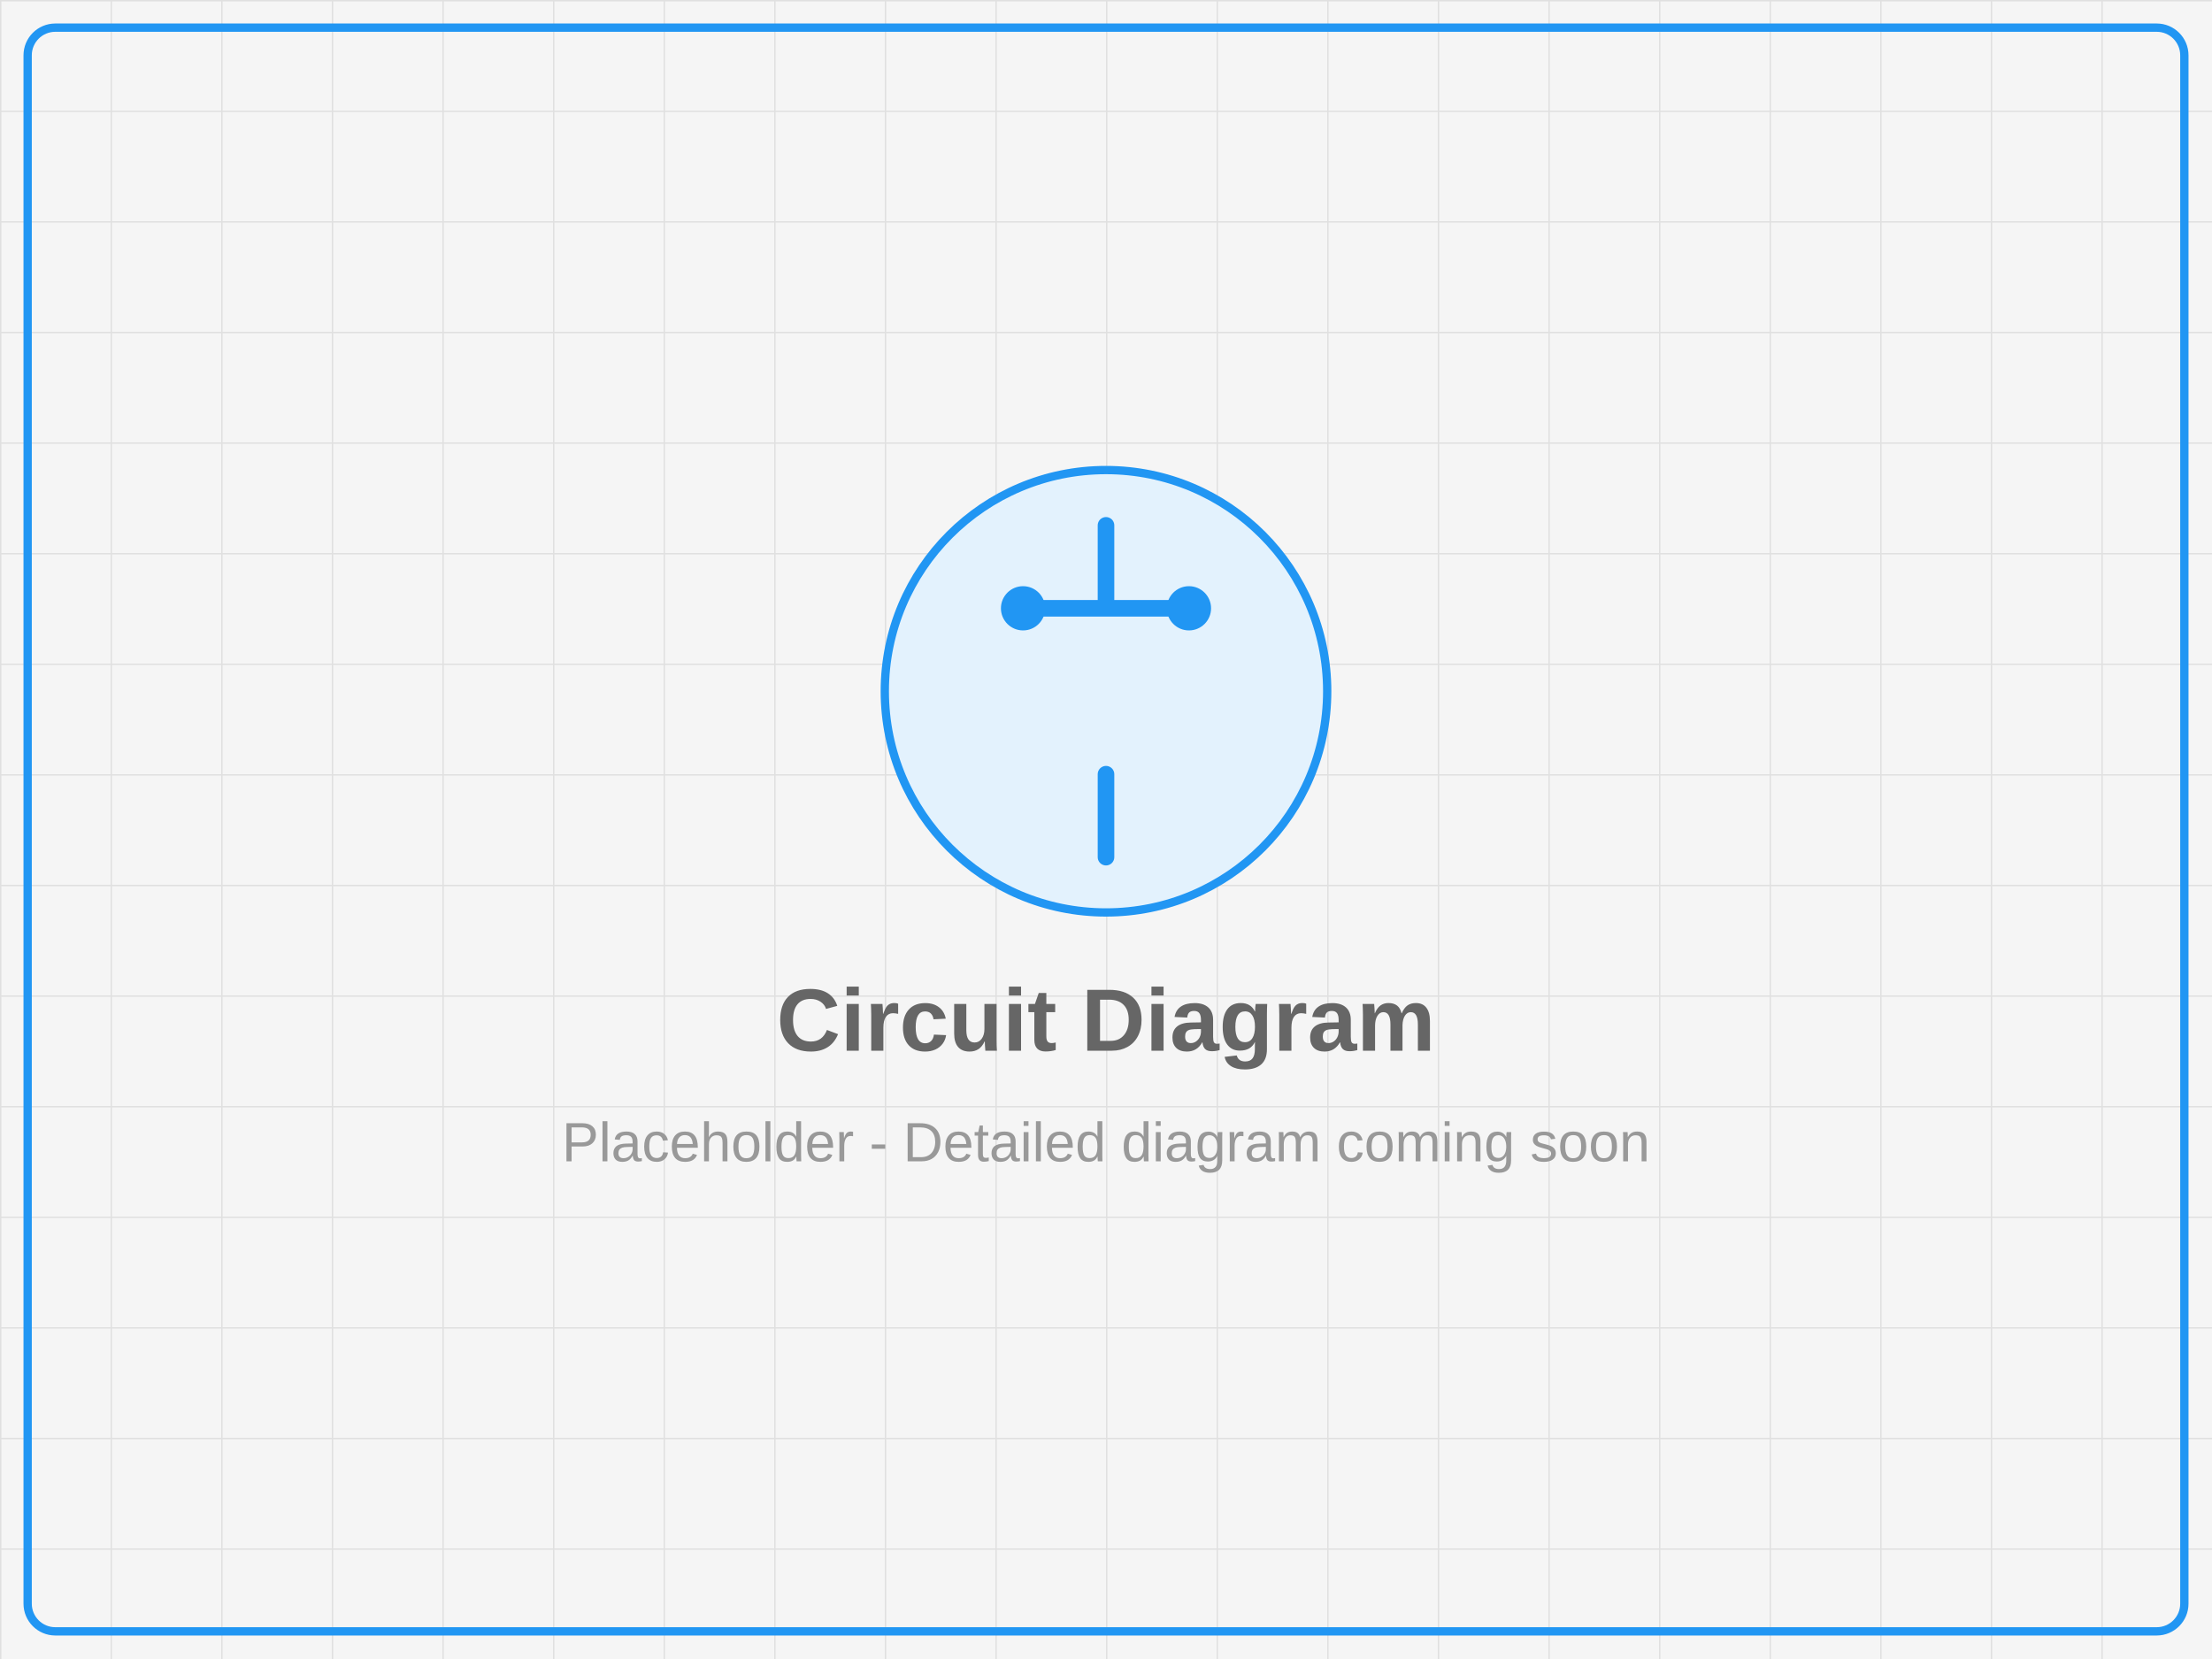
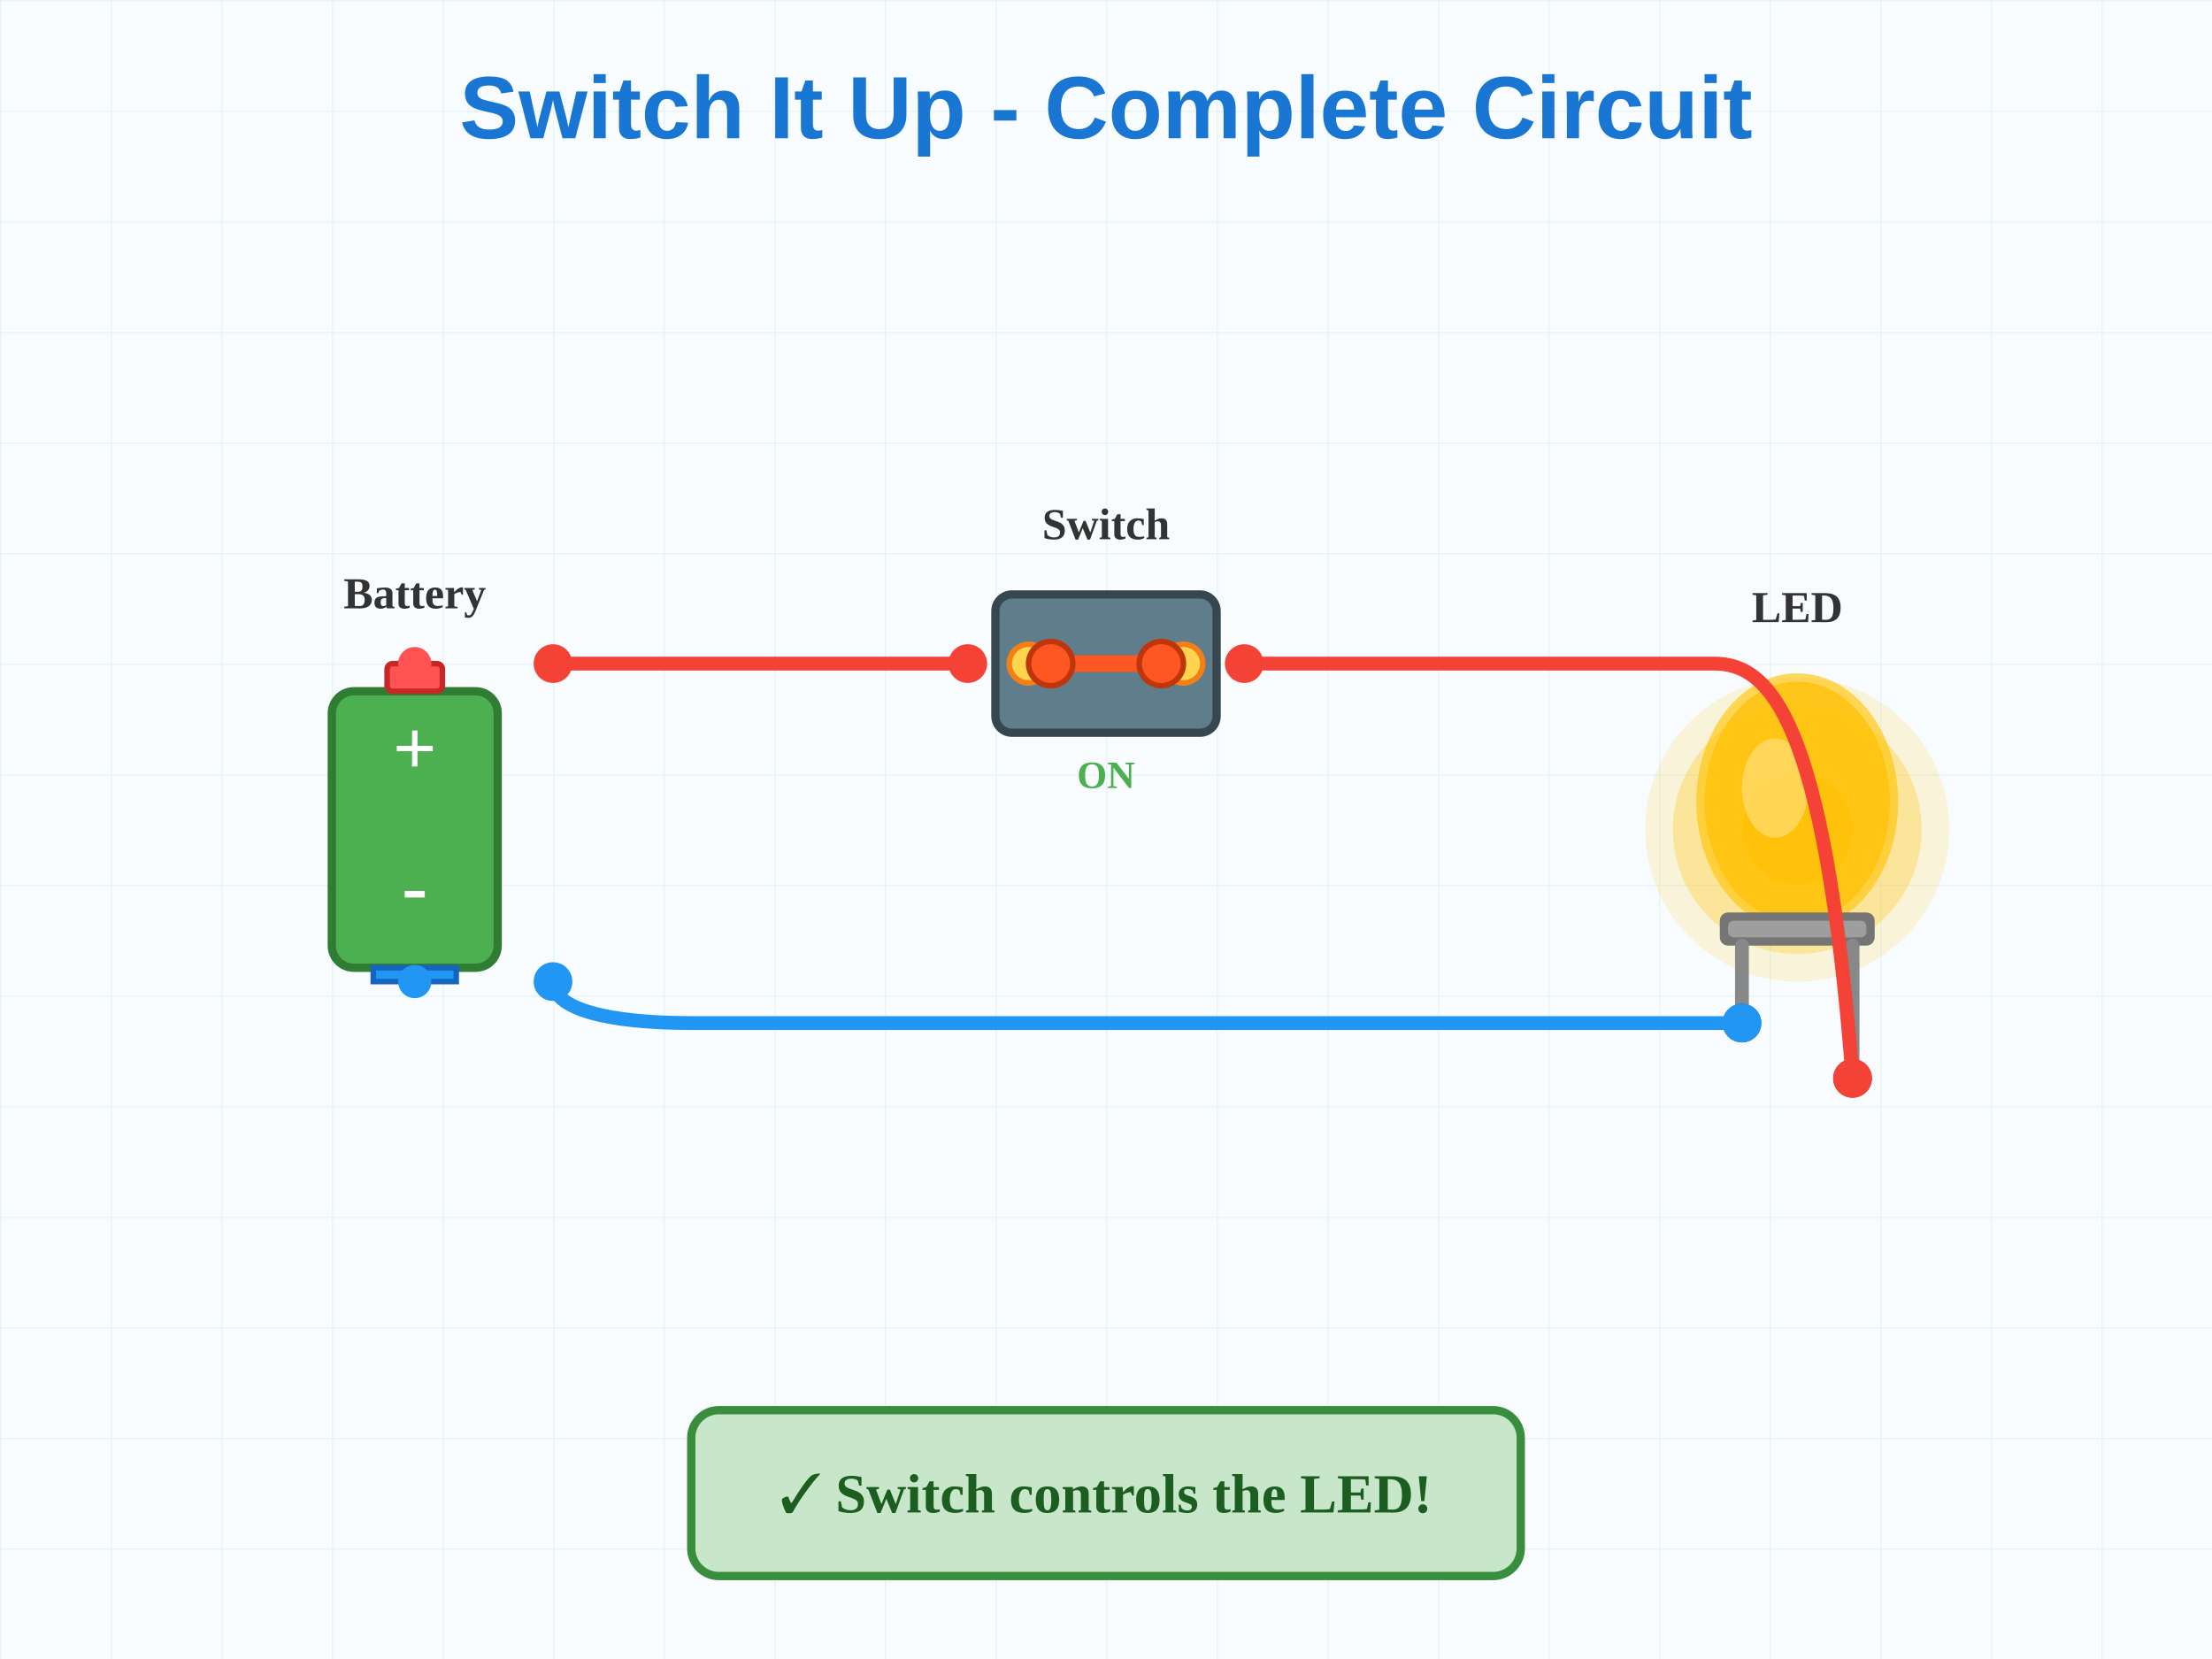
<svg xmlns="http://www.w3.org/2000/svg" width="800" height="600" viewBox="0 0 800 600">
-   <rect width="800" height="600" fill="#f5f5f5" />
+   <rect width="800" height="600" fill="#f8fcff" />
  <defs>
    <pattern id="grid" width="40" height="40" patternUnits="userSpaceOnUse">
-       <path d="M 40 0 L 0 0 0 40" fill="none" stroke="#e0e0e0" stroke-width="1" />
+       <path d="M 40 0 L 0 0 0 40" fill="none" stroke="#e8f4f8" stroke-width="1" />
    </pattern>
  </defs>
  <rect width="800" height="600" fill="url(#grid)" />
-   <rect x="10" y="10" width="780" height="580" fill="none" stroke="#2196F3" stroke-width="3" rx="10" />
-   <circle cx="400" cy="250" r="80" fill="#E3F2FD" stroke="#2196F3" stroke-width="3" />
-   <path d="M 400 190 L 400 220 M 370 220 L 430 220 M 400 280 L 400 310" stroke="#2196F3" stroke-width="6" stroke-linecap="round" />
-   <circle cx="370" cy="220" r="8" fill="#2196F3" />
-   <circle cx="430" cy="220" r="8" fill="#2196F3" />
-   <text x="400" y="380" text-anchor="middle" font-size="32" fill="#666" font-family="Arial, sans-serif" font-weight="bold">
-     Circuit Diagram
-   </text>
-   <text x="400" y="420" text-anchor="middle" font-size="20" fill="#999" font-family="Arial, sans-serif">
-     Placeholder - Detailed diagram coming soon
-   </text>
+   <text x="400" y="50" font-size="32" fill="#1976D2" text-anchor="middle" font-family="Arial, sans-serif" font-weight="bold">Switch It Up - Complete Circuit</text>
+   <g transform="translate(150, 300)">
+     <rect x="-30" y="-50" width="60" height="100" fill="#4CAF50" stroke="#2E7D32" stroke-width="3" rx="8" />
+     <rect x="-10" y="-60" width="20" height="10" fill="#FF5252" stroke="#C62828" stroke-width="2" rx="2" />
+     <rect x="-15" y="50" width="30" height="5" fill="#2196F3" stroke="#1565C0" stroke-width="2" />
+     <text x="0" y="-20" font-size="28" fill="#fff" text-anchor="middle" font-weight="bold">+</text>
+     <text x="0" y="30" font-size="28" fill="#fff" text-anchor="middle" font-weight="bold">-</text>
+     <circle cx="0" cy="-60" r="6" fill="#FF5252" />
+     <circle cx="0" cy="55" r="6" fill="#2196F3" />
+     <text x="0" y="-80" font-size="16" fill="#333" text-anchor="middle" font-weight="bold">Battery</text>
+   </g>
+   <g transform="translate(400, 240)">
+     <rect x="-40" y="-25" width="80" height="50" fill="#607D8B" stroke="#37474F" stroke-width="3" rx="6" />
+     <circle cx="-28" cy="0" r="7" fill="#FFD54F" stroke="#F57F17" stroke-width="2" />
+     <circle cx="28" cy="0" r="7" fill="#FFD54F" stroke="#F57F17" stroke-width="2" />
+     <line x1="-20" y1="0" x2="20" y2="0" stroke="#FF5722" stroke-width="6" stroke-linecap="round" />
+     <circle cx="-20" cy="0" r="8" fill="#FF5722" stroke="#BF360C" stroke-width="2" />
+     <circle cx="20" cy="0" r="8" fill="#FF5722" stroke="#BF360C" stroke-width="2" />
+     <circle cx="-50" cy="0" r="6" fill="#666" />
+     <circle cx="50" cy="0" r="6" fill="#666" />
+     <text x="0" y="-45" font-size="16" fill="#333" text-anchor="middle" font-weight="bold">Switch</text>
+     <text x="0" y="45" font-size="14" fill="#4CAF50" text-anchor="middle" font-weight="bold">ON</text>
+   </g>
+   <g transform="translate(650, 300)">
+     <ellipse cx="0" cy="-10" rx="35" ry="45" fill="#FFC107" stroke="#FFD54F" stroke-width="3" opacity="0.9" />
+     <circle cx="0" cy="0" r="20" fill="#FFC107" opacity="0.7" />
+     <ellipse cx="-8" cy="-15" rx="12" ry="18" fill="#FFFFFF" opacity="0.5" />
+     <circle cx="0" cy="0" r="45" fill="#FFC107" opacity="0.3" />
+     <circle cx="0" cy="0" r="55" fill="#FFC107" opacity="0.15" />
+     <rect x="-28" y="30" width="56" height="12" fill="#757575" rx="3" />
+     <rect x="-25" y="33" width="50" height="6" fill="#9E9E9E" rx="2" />
+     <line x1="20" y1="42" x2="20" y2="90" stroke="#888" stroke-width="5" stroke-linecap="round" />
+     <circle cx="20" cy="90" r="6" fill="#FF5252" stroke="#C62828" stroke-width="2" />
+     <line x1="-20" y1="42" x2="-20" y2="70" stroke="#888" stroke-width="5" stroke-linecap="round" />
+     <circle cx="-20" cy="70" r="6" fill="#2196F3" stroke="#1565C0" stroke-width="2" />
+     <text x="0" y="-75" font-size="16" fill="#333" text-anchor="middle" font-weight="bold">LED</text>
+   </g>
+   <path d="M 200 240 C 250 240, 300 240, 350 240" fill="none" stroke="#F44336" stroke-width="5" stroke-linecap="round" />
+   <circle cx="200" cy="240" r="7" fill="#F44336" />
+   <circle cx="350" cy="240" r="7" fill="#F44336" />
+   <path d="M 450 240 C 500 240, 600 240, 620 240 C 640 240, 660 260, 670 390" fill="none" stroke="#F44336" stroke-width="5" stroke-linecap="round" />
+   <circle cx="450" cy="240" r="7" fill="#F44336" />
+   <circle cx="670" cy="390" r="7" fill="#F44336" />
+   <path d="M 630 370 C 550 370, 300 370, 250 370 C 220 370, 200 365, 200 355" fill="none" stroke="#2196F3" stroke-width="5" stroke-linecap="round" />
+   <circle cx="630" cy="370" r="7" fill="#2196F3" />
+   <circle cx="200" cy="355" r="7" fill="#2196F3" />
+   <rect x="250" y="510" width="300" height="60" fill="#C8E6C9" stroke="#388E3C" stroke-width="3" rx="10" />
+   <text x="400" y="547" font-size="20" fill="#1B5E20" text-anchor="middle" font-weight="bold">✓ Switch controls the LED!</text>
</svg>
